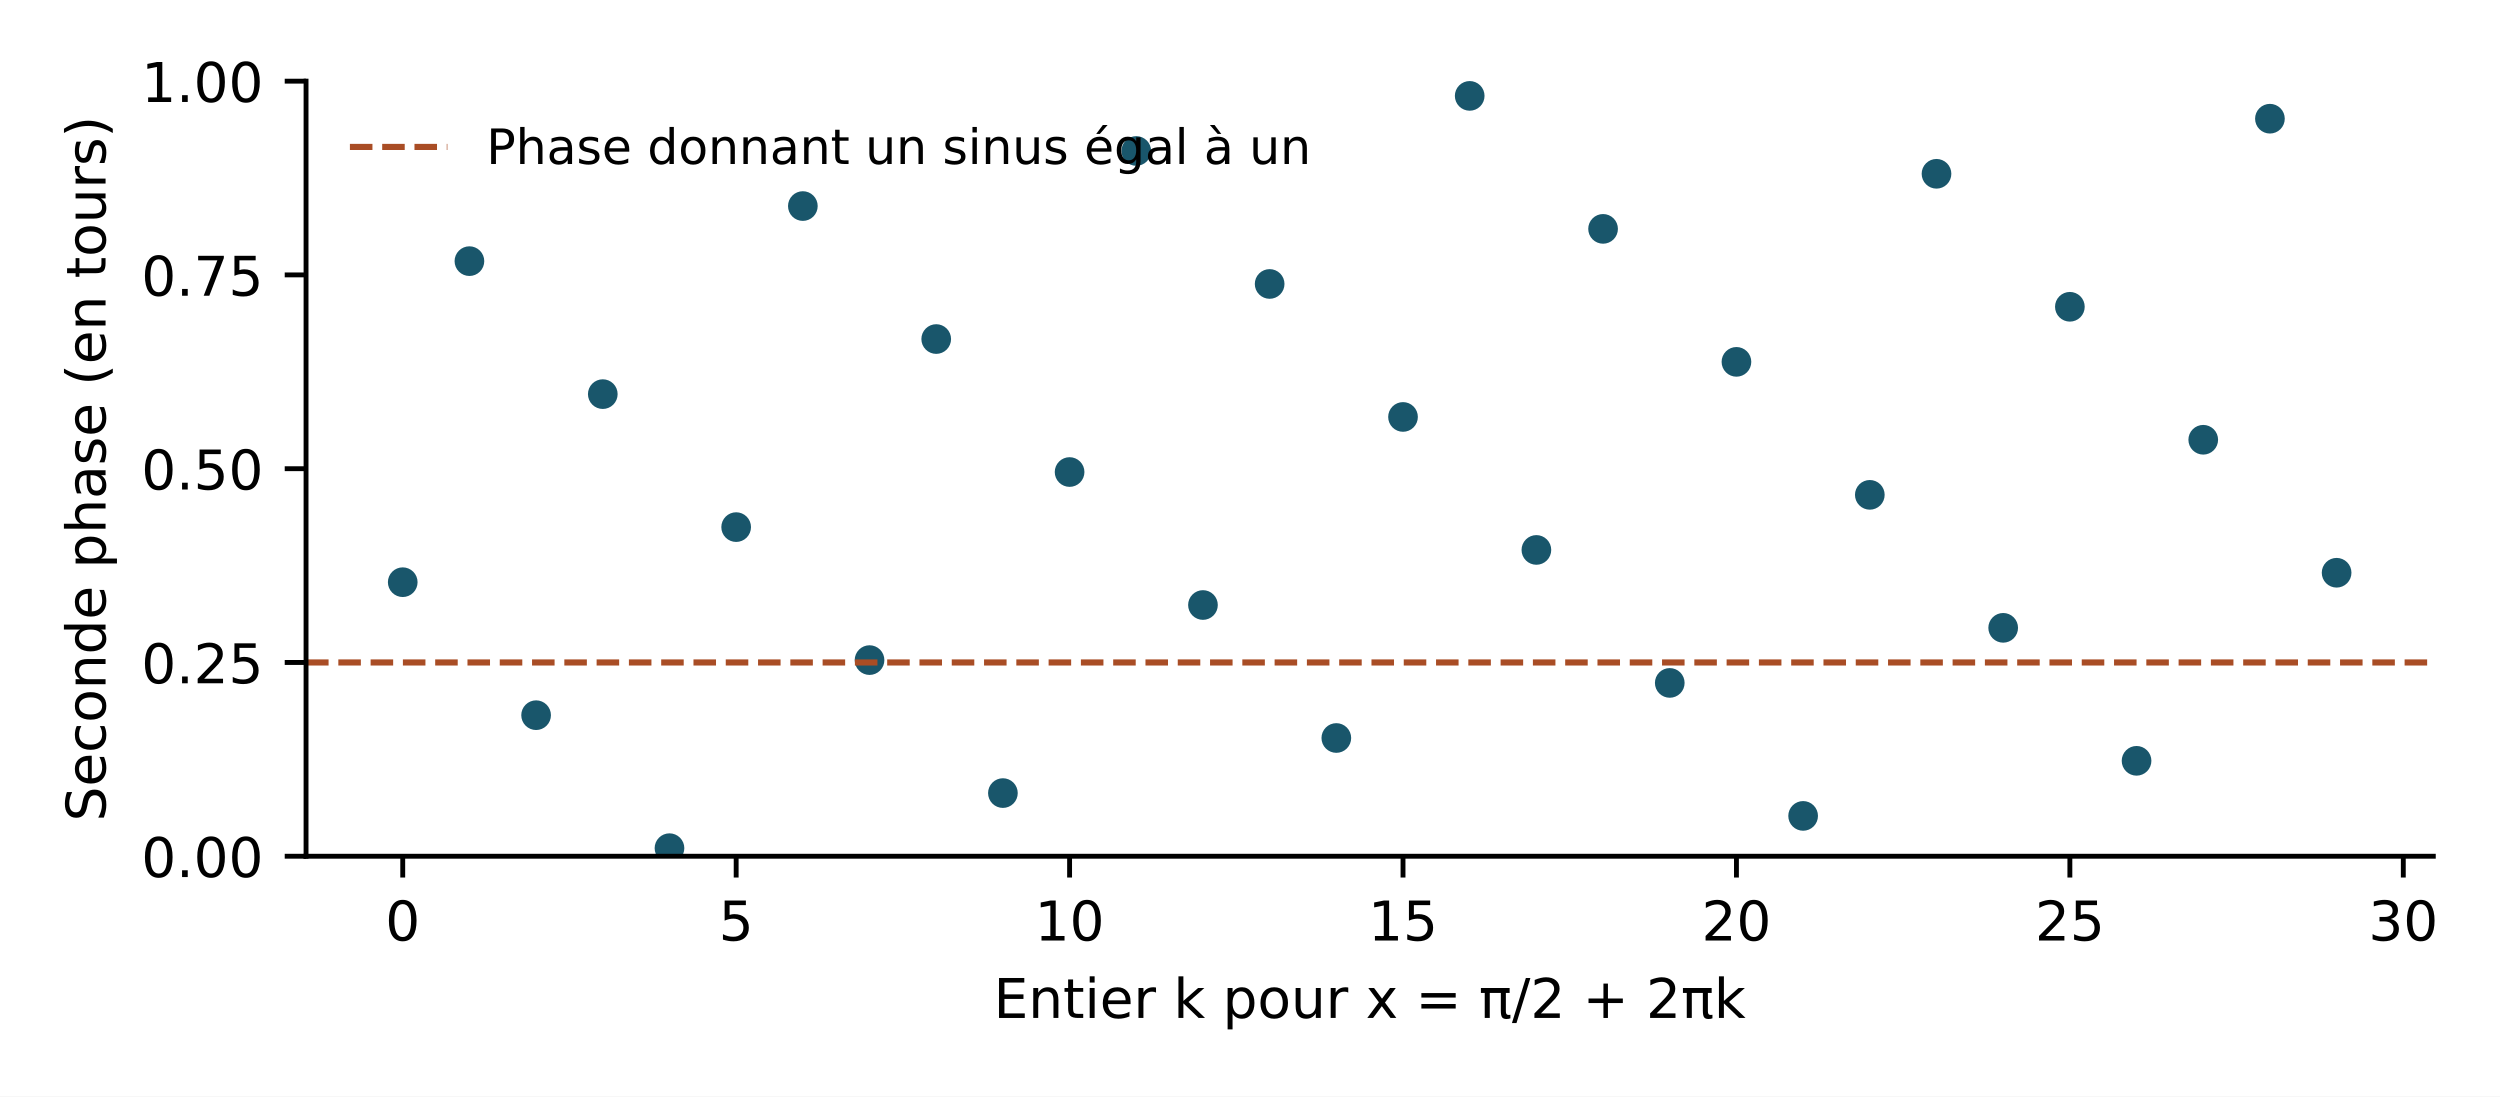
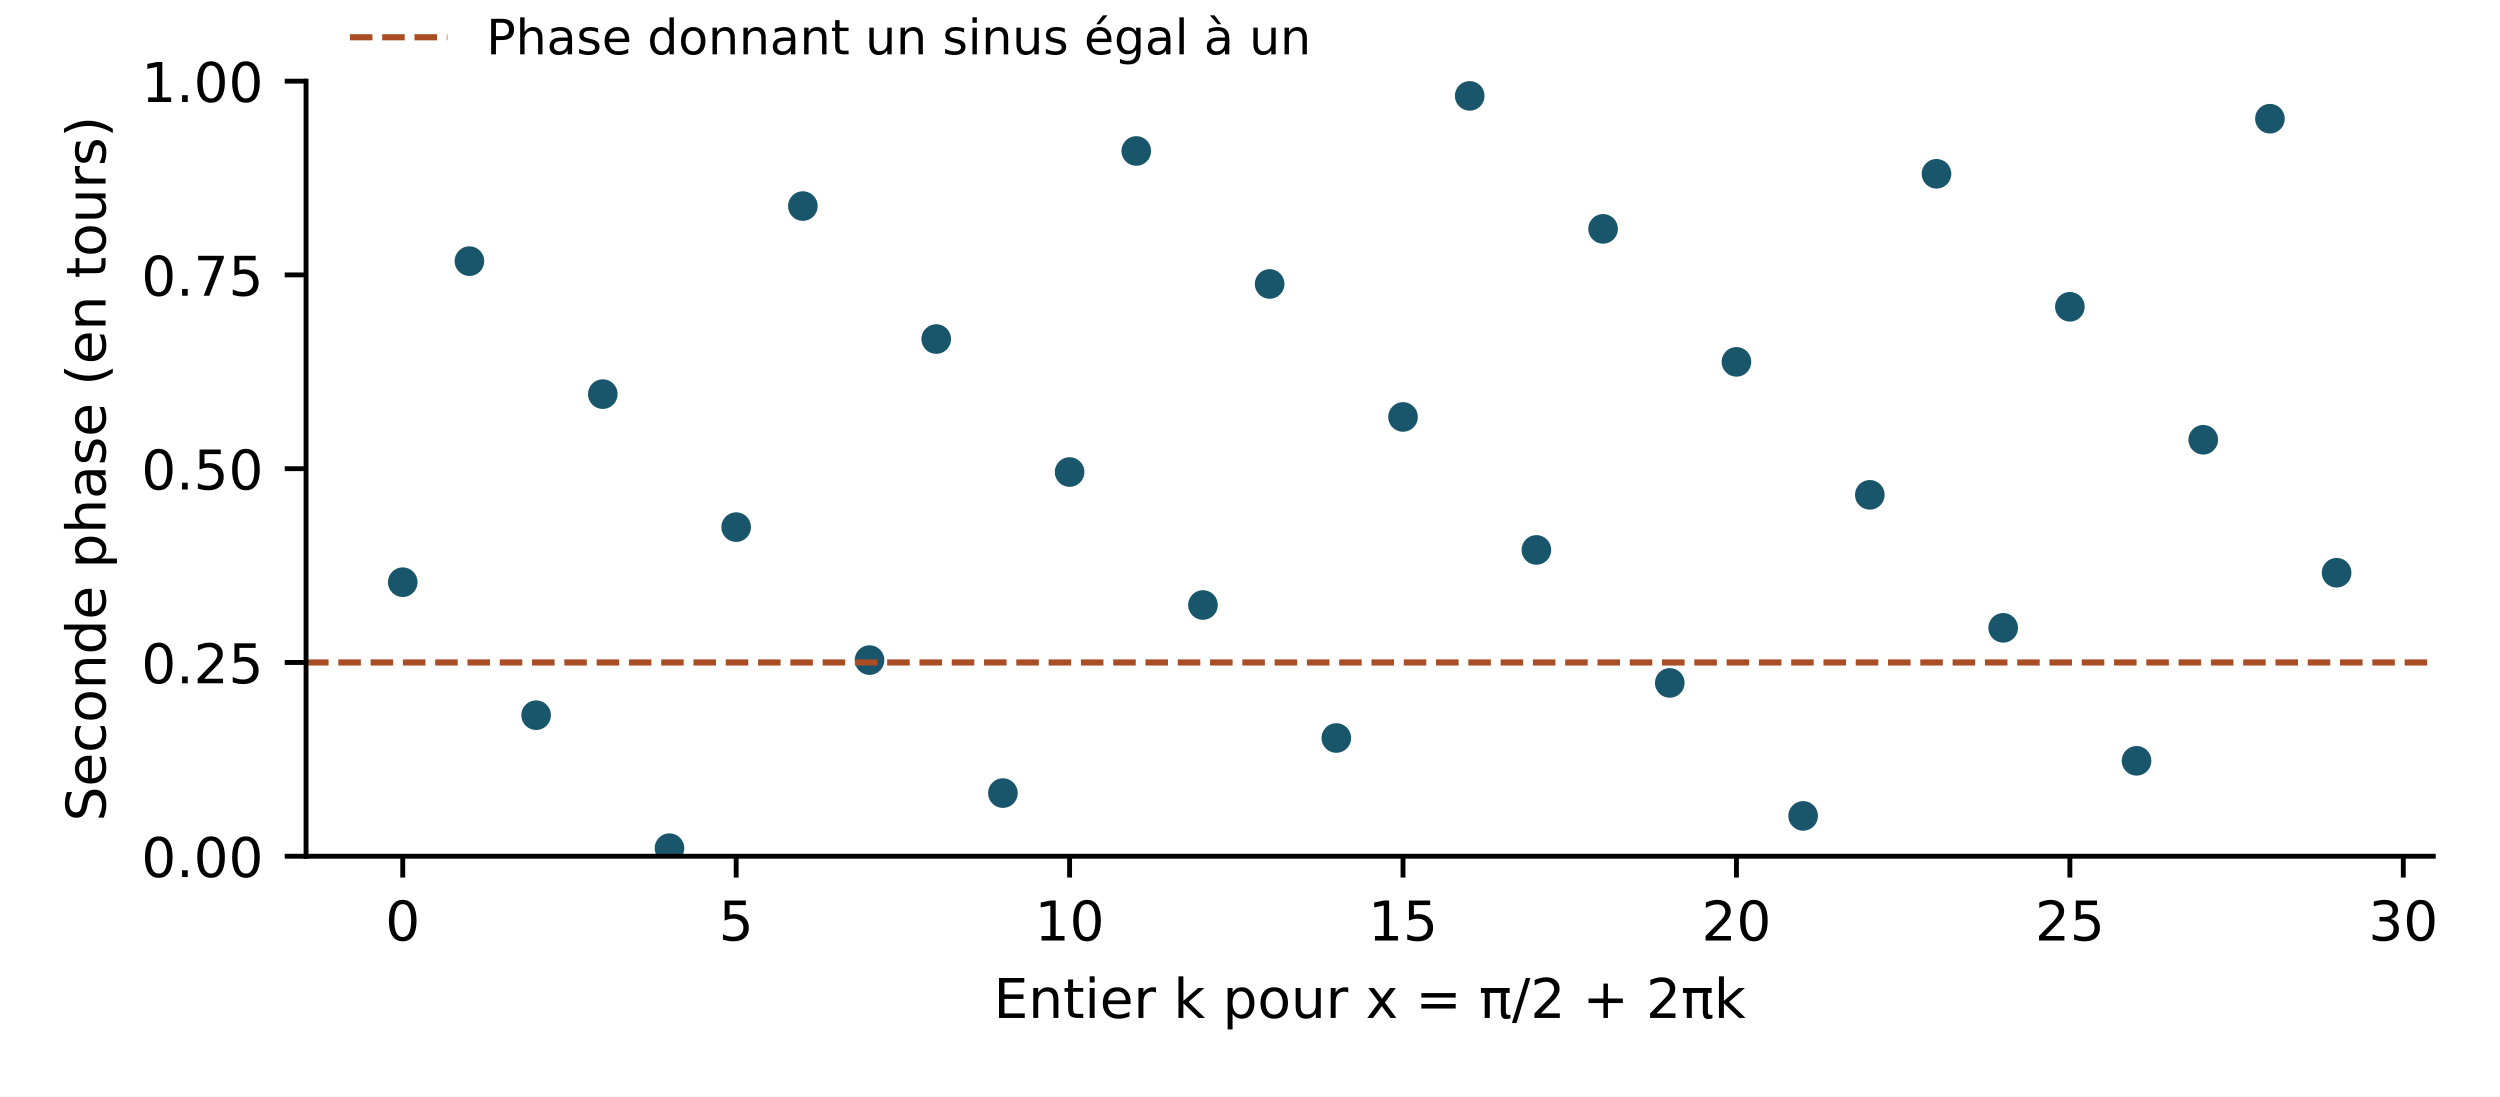
<svg xmlns="http://www.w3.org/2000/svg" xmlns:xlink="http://www.w3.org/1999/xlink" width="410.4pt" height="180pt" viewBox="0 0 410.4 180" version="1.1">
  <defs>
    <style type="text/css">*{stroke-linejoin: round; stroke-linecap: butt}</style>
  </defs>
  <g id="figure_1">
    <g id="patch_1">
      <path d="M 0 180 L 410.4 180 L 410.4 0 L 0 0 z " style="fill: #ffffff" />
    </g>
    <g id="axes_1">
      <g id="patch_2">
        <path d="M 50.24 140.56 L 399.452 140.56 L 399.452 13.32 L 50.24 13.32 z " style="fill: #ffffff" />
      </g>
      <g id="PathCollection_1">
        <defs>
          <path id="mc6a304bfd1" d="M 0 1.936 C 0.514 1.936 1.006 1.732 1.369 1.369 C 1.732 1.006 1.936 0.514 1.936 0 C 1.936 -0.514 1.732 -1.006 1.369 -1.369 C 1.006 -1.732 0.514 -1.936 0 -1.936 C -0.514 -1.936 -1.006 -1.732 -1.369 -1.369 C -1.732 -1.006 -1.936 -0.514 -1.936 0 C -1.936 0.514 -1.732 1.006 -1.369 1.369 C -1.006 1.732 -0.514 1.936 0 1.936 z " style="stroke: #19566b" />
        </defs>
        <g clip-path="url(#p086a55c558)">
          <use xlink:href="#mc6a304bfd1" x="66.113" y="95.574" style="fill: #19566b; stroke: #19566b" />
          <use xlink:href="#mc6a304bfd1" x="77.06" y="42.869" style="fill: #19566b; stroke: #19566b" />
          <use xlink:href="#mc6a304bfd1" x="88.007" y="117.405" style="fill: #19566b; stroke: #19566b" />
          <use xlink:href="#mc6a304bfd1" x="98.954" y="64.7" style="fill: #19566b; stroke: #19566b" />
          <use xlink:href="#mc6a304bfd1" x="109.902" y="139.236" style="fill: #19566b; stroke: #19566b" />
          <use xlink:href="#mc6a304bfd1" x="120.849" y="86.531" style="fill: #19566b; stroke: #19566b" />
          <use xlink:href="#mc6a304bfd1" x="131.796" y="33.827" style="fill: #19566b; stroke: #19566b" />
          <use xlink:href="#mc6a304bfd1" x="142.743" y="108.362" style="fill: #19566b; stroke: #19566b" />
          <use xlink:href="#mc6a304bfd1" x="153.69" y="55.658" style="fill: #19566b; stroke: #19566b" />
          <use xlink:href="#mc6a304bfd1" x="164.637" y="130.193" style="fill: #19566b; stroke: #19566b" />
          <use xlink:href="#mc6a304bfd1" x="175.584" y="77.489" style="fill: #19566b; stroke: #19566b" />
          <use xlink:href="#mc6a304bfd1" x="186.531" y="24.784" style="fill: #19566b; stroke: #19566b" />
          <use xlink:href="#mc6a304bfd1" x="197.478" y="99.319" style="fill: #19566b; stroke: #19566b" />
          <use xlink:href="#mc6a304bfd1" x="208.425" y="46.615" style="fill: #19566b; stroke: #19566b" />
          <use xlink:href="#mc6a304bfd1" x="219.372" y="121.15" style="fill: #19566b; stroke: #19566b" />
          <use xlink:href="#mc6a304bfd1" x="230.319" y="68.446" style="fill: #19566b; stroke: #19566b" />
          <use xlink:href="#mc6a304bfd1" x="241.266" y="15.741" style="fill: #19566b; stroke: #19566b" />
          <use xlink:href="#mc6a304bfd1" x="252.214" y="90.277" style="fill: #19566b; stroke: #19566b" />
          <use xlink:href="#mc6a304bfd1" x="263.161" y="37.572" style="fill: #19566b; stroke: #19566b" />
          <use xlink:href="#mc6a304bfd1" x="274.108" y="112.108" style="fill: #19566b; stroke: #19566b" />
          <use xlink:href="#mc6a304bfd1" x="285.055" y="59.403" style="fill: #19566b; stroke: #19566b" />
          <use xlink:href="#mc6a304bfd1" x="296.002" y="133.939" style="fill: #19566b; stroke: #19566b" />
          <use xlink:href="#mc6a304bfd1" x="306.949" y="81.234" style="fill: #19566b; stroke: #19566b" />
          <use xlink:href="#mc6a304bfd1" x="317.896" y="28.53" style="fill: #19566b; stroke: #19566b" />
          <use xlink:href="#mc6a304bfd1" x="328.843" y="103.065" style="fill: #19566b; stroke: #19566b" />
          <use xlink:href="#mc6a304bfd1" x="339.79" y="50.361" style="fill: #19566b; stroke: #19566b" />
          <use xlink:href="#mc6a304bfd1" x="350.737" y="124.896" style="fill: #19566b; stroke: #19566b" />
          <use xlink:href="#mc6a304bfd1" x="361.684" y="72.191" style="fill: #19566b; stroke: #19566b" />
          <use xlink:href="#mc6a304bfd1" x="372.631" y="19.487" style="fill: #19566b; stroke: #19566b" />
          <use xlink:href="#mc6a304bfd1" x="383.578" y="94.022" style="fill: #19566b; stroke: #19566b" />
        </g>
      </g>
      <g id="matplotlib.axis_1">
        <g id="xtick_1">
          <g id="line2d_1">
            <defs>
              <path id="me12eb115a5" d="M 0 0 L 0 3.5 " style="stroke: #000000; stroke-width: 0.8" />
            </defs>
            <g>
              <use xlink:href="#me12eb115a5" x="66.113" y="140.56" style="stroke: #000000; stroke-width: 0.8" />
            </g>
          </g>
          <g id="text_1">
            <g transform="translate(63.25014 154.3986) scale(0.09 -0.09)">
              <defs>
                <path id="DejaVuSans-30" d="M 2034 4250 Q 1547 4250 1301 3770 Q 1056 3291 1056 2328 Q 1056 1369 1301 889 Q 1547 409 2034 409 Q 2525 409 2770 889 Q 3016 1369 3016 2328 Q 3016 3291 2770 3770 Q 2525 4250 2034 4250 z M 2034 4750 Q 2819 4750 3233 4129 Q 3647 3509 3647 2328 Q 3647 1150 3233 529 Q 2819 -91 2034 -91 Q 1250 -91 836 529 Q 422 1150 422 2328 Q 422 3509 836 4129 Q 1250 4750 2034 4750 z " transform="scale(0.015625)" />
              </defs>
              <use xlink:href="#DejaVuSans-30" />
            </g>
          </g>
        </g>
        <g id="xtick_2">
          <g id="line2d_2">
            <g>
              <use xlink:href="#me12eb115a5" x="120.849" y="140.56" style="stroke: #000000; stroke-width: 0.8" />
            </g>
          </g>
          <g id="text_2">
            <g transform="translate(117.9855 154.3986) scale(0.09 -0.09)">
              <defs>
                <path id="DejaVuSans-35" d="M 691 4666 L 3169 4666 L 3169 4134 L 1269 4134 L 1269 2991 Q 1406 3038 1543 3061 Q 1681 3084 1819 3084 Q 2600 3084 3056 2656 Q 3513 2228 3513 1497 Q 3513 744 3044 326 Q 2575 -91 1722 -91 Q 1428 -91 1123 -41 Q 819 9 494 109 L 494 744 Q 775 591 1075 516 Q 1375 441 1709 441 Q 2250 441 2565 725 Q 2881 1009 2881 1497 Q 2881 1984 2565 2268 Q 2250 2553 1709 2553 Q 1456 2553 1204 2497 Q 953 2441 691 2322 L 691 4666 z " transform="scale(0.015625)" />
              </defs>
              <use xlink:href="#DejaVuSans-35" />
            </g>
          </g>
        </g>
        <g id="xtick_3">
          <g id="line2d_3">
            <g>
              <use xlink:href="#me12eb115a5" x="175.584" y="140.56" style="stroke: #000000; stroke-width: 0.8" />
            </g>
          </g>
          <g id="text_3">
            <g transform="translate(169.8578 154.3986) scale(0.09 -0.09)">
              <defs>
                <path id="DejaVuSans-31" d="M 794 531 L 1825 531 L 1825 4091 L 703 3866 L 703 4441 L 1819 4666 L 2450 4666 L 2450 531 L 3481 531 L 3481 0 L 794 0 L 794 531 z " transform="scale(0.015625)" />
              </defs>
              <use xlink:href="#DejaVuSans-31" />
              <use xlink:href="#DejaVuSans-30" transform="translate(63.62305 0)" />
            </g>
          </g>
        </g>
        <g id="xtick_4">
          <g id="line2d_4">
            <g>
              <use xlink:href="#me12eb115a5" x="230.319" y="140.56" style="stroke: #000000; stroke-width: 0.8" />
            </g>
          </g>
          <g id="text_4">
            <g transform="translate(224.5932 154.3986) scale(0.09 -0.09)">
              <use xlink:href="#DejaVuSans-31" />
              <use xlink:href="#DejaVuSans-35" transform="translate(63.62305 0)" />
            </g>
          </g>
        </g>
        <g id="xtick_5">
          <g id="line2d_5">
            <g>
              <use xlink:href="#me12eb115a5" x="285.055" y="140.56" style="stroke: #000000; stroke-width: 0.8" />
            </g>
          </g>
          <g id="text_5">
            <g transform="translate(279.3285 154.3986) scale(0.09 -0.09)">
              <defs>
                <path id="DejaVuSans-32" d="M 1228 531 L 3431 531 L 3431 0 L 469 0 L 469 531 Q 828 903 1448 1529 Q 2069 2156 2228 2338 Q 2531 2678 2651 2914 Q 2772 3150 2772 3378 Q 2772 3750 2511 3984 Q 2250 4219 1831 4219 Q 1534 4219 1204 4116 Q 875 4013 500 3803 L 500 4441 Q 881 4594 1212 4672 Q 1544 4750 1819 4750 Q 2544 4750 2975 4387 Q 3406 4025 3406 3419 Q 3406 3131 3298 2873 Q 3191 2616 2906 2266 Q 2828 2175 2409 1742 Q 1991 1309 1228 531 z " transform="scale(0.015625)" />
              </defs>
              <use xlink:href="#DejaVuSans-32" />
              <use xlink:href="#DejaVuSans-30" transform="translate(63.62305 0)" />
            </g>
          </g>
        </g>
        <g id="xtick_6">
          <g id="line2d_6">
            <g>
              <use xlink:href="#me12eb115a5" x="339.79" y="140.56" style="stroke: #000000; stroke-width: 0.8" />
            </g>
          </g>
          <g id="text_6">
            <g transform="translate(334.0639 154.3986) scale(0.09 -0.09)">
              <use xlink:href="#DejaVuSans-32" />
              <use xlink:href="#DejaVuSans-35" transform="translate(63.62305 0)" />
            </g>
          </g>
        </g>
        <g id="xtick_7">
          <g id="line2d_7">
            <g>
              <use xlink:href="#me12eb115a5" x="394.526" y="140.56" style="stroke: #000000; stroke-width: 0.8" />
            </g>
          </g>
          <g id="text_7">
            <g transform="translate(388.7993 154.3986) scale(0.09 -0.09)">
              <defs>
                <path id="DejaVuSans-33" d="M 2597 2516 Q 3050 2419 3304 2112 Q 3559 1806 3559 1356 Q 3559 666 3084 287 Q 2609 -91 1734 -91 Q 1441 -91 1130 -33 Q 819 25 488 141 L 488 750 Q 750 597 1062 519 Q 1375 441 1716 441 Q 2309 441 2620 675 Q 2931 909 2931 1356 Q 2931 1769 2642 2001 Q 2353 2234 1838 2234 L 1294 2234 L 1294 2753 L 1863 2753 Q 2328 2753 2575 2939 Q 2822 3125 2822 3475 Q 2822 3834 2567 4026 Q 2313 4219 1838 4219 Q 1578 4219 1281 4162 Q 984 4106 628 3988 L 628 4550 Q 988 4650 1302 4700 Q 1616 4750 1894 4750 Q 2613 4750 3031 4423 Q 3450 4097 3450 3541 Q 3450 3153 3228 2886 Q 3006 2619 2597 2516 z " transform="scale(0.015625)" />
              </defs>
              <use xlink:href="#DejaVuSans-33" />
              <use xlink:href="#DejaVuSans-30" transform="translate(63.62305 0)" />
            </g>
          </g>
        </g>
        <g id="text_8">
          <g transform="translate(163.1171 167.1089) scale(0.09 -0.09)">
            <defs>
              <path id="DejaVuSans-45" d="M 628 4666 L 3578 4666 L 3578 4134 L 1259 4134 L 1259 2753 L 3481 2753 L 3481 2222 L 1259 2222 L 1259 531 L 3634 531 L 3634 0 L 628 0 L 628 4666 z " transform="scale(0.015625)" />
              <path id="DejaVuSans-6e" d="M 3513 2113 L 3513 0 L 2938 0 L 2938 2094 Q 2938 2591 2744 2837 Q 2550 3084 2163 3084 Q 1697 3084 1428 2787 Q 1159 2491 1159 1978 L 1159 0 L 581 0 L 581 3500 L 1159 3500 L 1159 2956 Q 1366 3272 1645 3428 Q 1925 3584 2291 3584 Q 2894 3584 3203 3211 Q 3513 2838 3513 2113 z " transform="scale(0.015625)" />
              <path id="DejaVuSans-74" d="M 1172 4494 L 1172 3500 L 2356 3500 L 2356 3053 L 1172 3053 L 1172 1153 Q 1172 725 1289 603 Q 1406 481 1766 481 L 2356 481 L 2356 0 L 1766 0 Q 1100 0 847 248 Q 594 497 594 1153 L 594 3053 L 172 3053 L 172 3500 L 594 3500 L 594 4494 L 1172 4494 z " transform="scale(0.015625)" />
              <path id="DejaVuSans-69" d="M 603 3500 L 1178 3500 L 1178 0 L 603 0 L 603 3500 z M 603 4863 L 1178 4863 L 1178 4134 L 603 4134 L 603 4863 z " transform="scale(0.015625)" />
              <path id="DejaVuSans-65" d="M 3597 1894 L 3597 1613 L 953 1613 Q 991 1019 1311 708 Q 1631 397 2203 397 Q 2534 397 2845 478 Q 3156 559 3463 722 L 3463 178 Q 3153 47 2828 -22 Q 2503 -91 2169 -91 Q 1331 -91 842 396 Q 353 884 353 1716 Q 353 2575 817 3079 Q 1281 3584 2069 3584 Q 2775 3584 3186 3129 Q 3597 2675 3597 1894 z M 3022 2063 Q 3016 2534 2758 2815 Q 2500 3097 2075 3097 Q 1594 3097 1305 2825 Q 1016 2553 972 2059 L 3022 2063 z " transform="scale(0.015625)" />
              <path id="DejaVuSans-72" d="M 2631 2963 Q 2534 3019 2420 3045 Q 2306 3072 2169 3072 Q 1681 3072 1420 2755 Q 1159 2438 1159 1844 L 1159 0 L 581 0 L 581 3500 L 1159 3500 L 1159 2956 Q 1341 3275 1631 3429 Q 1922 3584 2338 3584 Q 2397 3584 2469 3576 Q 2541 3569 2628 3553 L 2631 2963 z " transform="scale(0.015625)" />
              <path id="DejaVuSans-20" transform="scale(0.015625)" />
              <path id="DejaVuSans-6b" d="M 581 4863 L 1159 4863 L 1159 1991 L 2875 3500 L 3609 3500 L 1753 1863 L 3688 0 L 2938 0 L 1159 1709 L 1159 0 L 581 0 L 581 4863 z " transform="scale(0.015625)" />
              <path id="DejaVuSans-70" d="M 1159 525 L 1159 -1331 L 581 -1331 L 581 3500 L 1159 3500 L 1159 2969 Q 1341 3281 1617 3432 Q 1894 3584 2278 3584 Q 2916 3584 3314 3078 Q 3713 2572 3713 1747 Q 3713 922 3314 415 Q 2916 -91 2278 -91 Q 1894 -91 1617 61 Q 1341 213 1159 525 z M 3116 1747 Q 3116 2381 2855 2742 Q 2594 3103 2138 3103 Q 1681 3103 1420 2742 Q 1159 2381 1159 1747 Q 1159 1113 1420 752 Q 1681 391 2138 391 Q 2594 391 2855 752 Q 3116 1113 3116 1747 z " transform="scale(0.015625)" />
              <path id="DejaVuSans-6f" d="M 1959 3097 Q 1497 3097 1228 2736 Q 959 2375 959 1747 Q 959 1119 1226 758 Q 1494 397 1959 397 Q 2419 397 2687 759 Q 2956 1122 2956 1747 Q 2956 2369 2687 2733 Q 2419 3097 1959 3097 z M 1959 3584 Q 2709 3584 3137 3096 Q 3566 2609 3566 1747 Q 3566 888 3137 398 Q 2709 -91 1959 -91 Q 1206 -91 779 398 Q 353 888 353 1747 Q 353 2609 779 3096 Q 1206 3584 1959 3584 z " transform="scale(0.015625)" />
              <path id="DejaVuSans-75" d="M 544 1381 L 544 3500 L 1119 3500 L 1119 1403 Q 1119 906 1312 657 Q 1506 409 1894 409 Q 2359 409 2629 706 Q 2900 1003 2900 1516 L 2900 3500 L 3475 3500 L 3475 0 L 2900 0 L 2900 538 Q 2691 219 2414 64 Q 2138 -91 1772 -91 Q 1169 -91 856 284 Q 544 659 544 1381 z M 1991 3584 L 1991 3584 z " transform="scale(0.015625)" />
              <path id="DejaVuSans-78" d="M 3513 3500 L 2247 1797 L 3578 0 L 2900 0 L 1881 1375 L 863 0 L 184 0 L 1544 1831 L 300 3500 L 978 3500 L 1906 2253 L 2834 3500 L 3513 3500 z " transform="scale(0.015625)" />
              <path id="DejaVuSans-3d" d="M 678 2906 L 4684 2906 L 4684 2381 L 678 2381 L 678 2906 z M 678 1631 L 4684 1631 L 4684 1100 L 678 1100 L 678 1631 z " transform="scale(0.015625)" />
              <path id="DejaVuSans-3c0" d="M 231 3500 L 3584 3500 L 3584 2925 L 3144 2925 L 3144 775 Q 3144 550 3220 451 Q 3297 353 3469 353 Q 3516 353 3584 361 Q 3653 369 3675 372 L 3675 -44 Q 3566 -84 3450 -103 Q 3334 -122 3219 -122 Q 2844 -122 2700 83 Q 2556 288 2556 838 L 2556 2925 L 1266 2925 L 1266 0 L 678 0 L 678 2925 L 231 2925 L 231 3500 z " transform="scale(0.015625)" />
              <path id="DejaVuSans-2f" d="M 1625 4666 L 2156 4666 L 531 -594 L 0 -594 L 1625 4666 z " transform="scale(0.015625)" />
              <path id="DejaVuSans-2b" d="M 2944 4013 L 2944 2272 L 4684 2272 L 4684 1741 L 2944 1741 L 2944 0 L 2419 0 L 2419 1741 L 678 1741 L 678 2272 L 2419 2272 L 2419 4013 L 2944 4013 z " transform="scale(0.015625)" />
            </defs>
            <use xlink:href="#DejaVuSans-45" />
            <use xlink:href="#DejaVuSans-6e" transform="translate(63.18359 0)" />
            <use xlink:href="#DejaVuSans-74" transform="translate(126.5625 0)" />
            <use xlink:href="#DejaVuSans-69" transform="translate(165.7715 0)" />
            <use xlink:href="#DejaVuSans-65" transform="translate(193.5547 0)" />
            <use xlink:href="#DejaVuSans-72" transform="translate(255.0781 0)" />
            <use xlink:href="#DejaVuSans-20" transform="translate(296.1914 0)" />
            <use xlink:href="#DejaVuSans-6b" transform="translate(327.9785 0)" />
            <use xlink:href="#DejaVuSans-20" transform="translate(385.8887 0)" />
            <use xlink:href="#DejaVuSans-70" transform="translate(417.6758 0)" />
            <use xlink:href="#DejaVuSans-6f" transform="translate(481.1523 0)" />
            <use xlink:href="#DejaVuSans-75" transform="translate(542.334 0)" />
            <use xlink:href="#DejaVuSans-72" transform="translate(605.7129 0)" />
            <use xlink:href="#DejaVuSans-20" transform="translate(646.8262 0)" />
            <use xlink:href="#DejaVuSans-78" transform="translate(678.6133 0)" />
            <use xlink:href="#DejaVuSans-20" transform="translate(737.793 0)" />
            <use xlink:href="#DejaVuSans-3d" transform="translate(769.5801 0)" />
            <use xlink:href="#DejaVuSans-20" transform="translate(853.3691 0)" />
            <use xlink:href="#DejaVuSans-3c0" transform="translate(885.1562 0)" />
            <use xlink:href="#DejaVuSans-2f" transform="translate(945.3613 0)" />
            <use xlink:href="#DejaVuSans-32" transform="translate(979.0527 0)" />
            <use xlink:href="#DejaVuSans-20" transform="translate(1042.676 0)" />
            <use xlink:href="#DejaVuSans-2b" transform="translate(1074.463 0)" />
            <use xlink:href="#DejaVuSans-20" transform="translate(1158.252 0)" />
            <use xlink:href="#DejaVuSans-32" transform="translate(1190.039 0)" />
            <use xlink:href="#DejaVuSans-3c0" transform="translate(1253.662 0)" />
            <use xlink:href="#DejaVuSans-6b" transform="translate(1313.867 0)" />
          </g>
        </g>
      </g>
      <g id="matplotlib.axis_2">
        <g id="ytick_1">
          <g id="line2d_8">
            <defs>
              <path id="mdb52553818" d="M 0 0 L -3.5 0 " style="stroke: #000000; stroke-width: 0.8" />
            </defs>
            <g>
              <use xlink:href="#mdb52553818" x="50.24" y="140.56" style="stroke: #000000; stroke-width: 0.8" />
            </g>
          </g>
          <g id="text_9">
            <g transform="translate(23.20094 143.9793) scale(0.09 -0.09)">
              <defs>
                <path id="DejaVuSans-2e" d="M 684 794 L 1344 794 L 1344 0 L 684 0 L 684 794 z " transform="scale(0.015625)" />
              </defs>
              <use xlink:href="#DejaVuSans-30" />
              <use xlink:href="#DejaVuSans-2e" transform="translate(63.62305 0)" />
              <use xlink:href="#DejaVuSans-30" transform="translate(95.41016 0)" />
              <use xlink:href="#DejaVuSans-30" transform="translate(159.0332 0)" />
            </g>
          </g>
        </g>
        <g id="ytick_2">
          <g id="line2d_9">
            <g>
              <use xlink:href="#mdb52553818" x="50.24" y="108.75" style="stroke: #000000; stroke-width: 0.8" />
            </g>
          </g>
          <g id="text_10">
            <g transform="translate(23.20094 112.1693) scale(0.09 -0.09)">
              <use xlink:href="#DejaVuSans-30" />
              <use xlink:href="#DejaVuSans-2e" transform="translate(63.62305 0)" />
              <use xlink:href="#DejaVuSans-32" transform="translate(95.41016 0)" />
              <use xlink:href="#DejaVuSans-35" transform="translate(159.0332 0)" />
            </g>
          </g>
        </g>
        <g id="ytick_3">
          <g id="line2d_10">
            <g>
              <use xlink:href="#mdb52553818" x="50.24" y="76.94" style="stroke: #000000; stroke-width: 0.8" />
            </g>
          </g>
          <g id="text_11">
            <g transform="translate(23.20094 80.3593) scale(0.09 -0.09)">
              <use xlink:href="#DejaVuSans-30" />
              <use xlink:href="#DejaVuSans-2e" transform="translate(63.62305 0)" />
              <use xlink:href="#DejaVuSans-35" transform="translate(95.41016 0)" />
              <use xlink:href="#DejaVuSans-30" transform="translate(159.0332 0)" />
            </g>
          </g>
        </g>
        <g id="ytick_4">
          <g id="line2d_11">
            <g>
              <use xlink:href="#mdb52553818" x="50.24" y="45.13" style="stroke: #000000; stroke-width: 0.8" />
            </g>
          </g>
          <g id="text_12">
            <g transform="translate(23.20094 48.5493) scale(0.09 -0.09)">
              <defs>
                <path id="DejaVuSans-37" d="M 525 4666 L 3525 4666 L 3525 4397 L 1831 0 L 1172 0 L 2766 4134 L 525 4134 L 525 4666 z " transform="scale(0.015625)" />
              </defs>
              <use xlink:href="#DejaVuSans-30" />
              <use xlink:href="#DejaVuSans-2e" transform="translate(63.62305 0)" />
              <use xlink:href="#DejaVuSans-37" transform="translate(95.41016 0)" />
              <use xlink:href="#DejaVuSans-35" transform="translate(159.0332 0)" />
            </g>
          </g>
        </g>
        <g id="ytick_5">
          <g id="line2d_12">
            <g>
              <use xlink:href="#mdb52553818" x="50.24" y="13.32" style="stroke: #000000; stroke-width: 0.8" />
            </g>
          </g>
          <g id="text_13">
            <g transform="translate(23.20094 16.7393) scale(0.09 -0.09)">
              <use xlink:href="#DejaVuSans-31" />
              <use xlink:href="#DejaVuSans-2e" transform="translate(63.62305 0)" />
              <use xlink:href="#DejaVuSans-30" transform="translate(95.41016 0)" />
              <use xlink:href="#DejaVuSans-30" transform="translate(159.0332 0)" />
            </g>
          </g>
        </g>
        <g id="text_14">
          <g transform="translate(17.32922 134.8367) rotate(-90) scale(0.09 -0.09)">
            <defs>
              <path id="DejaVuSans-53" d="M 3425 4513 L 3425 3897 Q 3066 4069 2747 4153 Q 2428 4238 2131 4238 Q 1616 4238 1336 4038 Q 1056 3838 1056 3469 Q 1056 3159 1242 3001 Q 1428 2844 1947 2747 L 2328 2669 Q 3034 2534 3370 2195 Q 3706 1856 3706 1288 Q 3706 609 3251 259 Q 2797 -91 1919 -91 Q 1588 -91 1214 -16 Q 841 59 441 206 L 441 856 Q 825 641 1194 531 Q 1563 422 1919 422 Q 2459 422 2753 634 Q 3047 847 3047 1241 Q 3047 1584 2836 1778 Q 2625 1972 2144 2069 L 1759 2144 Q 1053 2284 737 2584 Q 422 2884 422 3419 Q 422 4038 858 4394 Q 1294 4750 2059 4750 Q 2388 4750 2728 4690 Q 3069 4631 3425 4513 z " transform="scale(0.015625)" />
              <path id="DejaVuSans-63" d="M 3122 3366 L 3122 2828 Q 2878 2963 2633 3030 Q 2388 3097 2138 3097 Q 1578 3097 1268 2742 Q 959 2388 959 1747 Q 959 1106 1268 751 Q 1578 397 2138 397 Q 2388 397 2633 464 Q 2878 531 3122 666 L 3122 134 Q 2881 22 2623 -34 Q 2366 -91 2075 -91 Q 1284 -91 818 406 Q 353 903 353 1747 Q 353 2603 823 3093 Q 1294 3584 2113 3584 Q 2378 3584 2631 3529 Q 2884 3475 3122 3366 z " transform="scale(0.015625)" />
              <path id="DejaVuSans-64" d="M 2906 2969 L 2906 4863 L 3481 4863 L 3481 0 L 2906 0 L 2906 525 Q 2725 213 2448 61 Q 2172 -91 1784 -91 Q 1150 -91 751 415 Q 353 922 353 1747 Q 353 2572 751 3078 Q 1150 3584 1784 3584 Q 2172 3584 2448 3432 Q 2725 3281 2906 2969 z M 947 1747 Q 947 1113 1208 752 Q 1469 391 1925 391 Q 2381 391 2643 752 Q 2906 1113 2906 1747 Q 2906 2381 2643 2742 Q 2381 3103 1925 3103 Q 1469 3103 1208 2742 Q 947 2381 947 1747 z " transform="scale(0.015625)" />
              <path id="DejaVuSans-68" d="M 3513 2113 L 3513 0 L 2938 0 L 2938 2094 Q 2938 2591 2744 2837 Q 2550 3084 2163 3084 Q 1697 3084 1428 2787 Q 1159 2491 1159 1978 L 1159 0 L 581 0 L 581 4863 L 1159 4863 L 1159 2956 Q 1366 3272 1645 3428 Q 1925 3584 2291 3584 Q 2894 3584 3203 3211 Q 3513 2838 3513 2113 z " transform="scale(0.015625)" />
              <path id="DejaVuSans-61" d="M 2194 1759 Q 1497 1759 1228 1600 Q 959 1441 959 1056 Q 959 750 1161 570 Q 1363 391 1709 391 Q 2188 391 2477 730 Q 2766 1069 2766 1631 L 2766 1759 L 2194 1759 z M 3341 1997 L 3341 0 L 2766 0 L 2766 531 Q 2569 213 2275 61 Q 1981 -91 1556 -91 Q 1019 -91 701 211 Q 384 513 384 1019 Q 384 1609 779 1909 Q 1175 2209 1959 2209 L 2766 2209 L 2766 2266 Q 2766 2663 2505 2880 Q 2244 3097 1772 3097 Q 1472 3097 1187 3025 Q 903 2953 641 2809 L 641 3341 Q 956 3463 1253 3523 Q 1550 3584 1831 3584 Q 2591 3584 2966 3190 Q 3341 2797 3341 1997 z " transform="scale(0.015625)" />
              <path id="DejaVuSans-73" d="M 2834 3397 L 2834 2853 Q 2591 2978 2328 3040 Q 2066 3103 1784 3103 Q 1356 3103 1142 2972 Q 928 2841 928 2578 Q 928 2378 1081 2264 Q 1234 2150 1697 2047 L 1894 2003 Q 2506 1872 2764 1633 Q 3022 1394 3022 966 Q 3022 478 2636 193 Q 2250 -91 1575 -91 Q 1294 -91 989 -36 Q 684 19 347 128 L 347 722 Q 666 556 975 473 Q 1284 391 1588 391 Q 1994 391 2212 530 Q 2431 669 2431 922 Q 2431 1156 2273 1281 Q 2116 1406 1581 1522 L 1381 1569 Q 847 1681 609 1914 Q 372 2147 372 2553 Q 372 3047 722 3315 Q 1072 3584 1716 3584 Q 2034 3584 2315 3537 Q 2597 3491 2834 3397 z " transform="scale(0.015625)" />
              <path id="DejaVuSans-28" d="M 1984 4856 Q 1566 4138 1362 3434 Q 1159 2731 1159 2009 Q 1159 1288 1364 580 Q 1569 -128 1984 -844 L 1484 -844 Q 1016 -109 783 600 Q 550 1309 550 2009 Q 550 2706 781 3412 Q 1013 4119 1484 4856 L 1984 4856 z " transform="scale(0.015625)" />
              <path id="DejaVuSans-29" d="M 513 4856 L 1013 4856 Q 1481 4119 1714 3412 Q 1947 2706 1947 2009 Q 1947 1309 1714 600 Q 1481 -109 1013 -844 L 513 -844 Q 928 -128 1133 580 Q 1338 1288 1338 2009 Q 1338 2731 1133 3434 Q 928 4138 513 4856 z " transform="scale(0.015625)" />
            </defs>
            <use xlink:href="#DejaVuSans-53" />
            <use xlink:href="#DejaVuSans-65" transform="translate(63.47656 0)" />
            <use xlink:href="#DejaVuSans-63" transform="translate(125 0)" />
            <use xlink:href="#DejaVuSans-6f" transform="translate(179.9805 0)" />
            <use xlink:href="#DejaVuSans-6e" transform="translate(241.1621 0)" />
            <use xlink:href="#DejaVuSans-64" transform="translate(304.541 0)" />
            <use xlink:href="#DejaVuSans-65" transform="translate(368.0176 0)" />
            <use xlink:href="#DejaVuSans-20" transform="translate(429.541 0)" />
            <use xlink:href="#DejaVuSans-70" transform="translate(461.3281 0)" />
            <use xlink:href="#DejaVuSans-68" transform="translate(524.8047 0)" />
            <use xlink:href="#DejaVuSans-61" transform="translate(588.1836 0)" />
            <use xlink:href="#DejaVuSans-73" transform="translate(649.4629 0)" />
            <use xlink:href="#DejaVuSans-65" transform="translate(701.5625 0)" />
            <use xlink:href="#DejaVuSans-20" transform="translate(763.0859 0)" />
            <use xlink:href="#DejaVuSans-28" transform="translate(794.873 0)" />
            <use xlink:href="#DejaVuSans-65" transform="translate(833.8867 0)" />
            <use xlink:href="#DejaVuSans-6e" transform="translate(895.4102 0)" />
            <use xlink:href="#DejaVuSans-20" transform="translate(958.7891 0)" />
            <use xlink:href="#DejaVuSans-74" transform="translate(990.5762 0)" />
            <use xlink:href="#DejaVuSans-6f" transform="translate(1029.785 0)" />
            <use xlink:href="#DejaVuSans-75" transform="translate(1090.967 0)" />
            <use xlink:href="#DejaVuSans-72" transform="translate(1154.346 0)" />
            <use xlink:href="#DejaVuSans-73" transform="translate(1195.459 0)" />
            <use xlink:href="#DejaVuSans-29" transform="translate(1247.559 0)" />
          </g>
        </g>
      </g>
      <g id="line2d_13">
        <path d="M 50.24 108.75 L 399.452 108.75 " clip-path="url(#p086a55c558)" style="fill: none; stroke-dasharray: 3.7,1.6; stroke-dashoffset: 0; stroke: #a94d25" />
      </g>
      <g id="patch_3">
        <path d="M 50.24 140.56 L 50.24 13.32 " style="fill: none; stroke: #000000; stroke-width: 0.8; stroke-linejoin: miter; stroke-linecap: square" />
      </g>
      <g id="patch_4">
        <path d="M 50.24 140.56 L 399.452 140.56 " style="fill: none; stroke: #000000; stroke-width: 0.8; stroke-linejoin: miter; stroke-linecap: square" />
      </g>
-       <g id="legend_1">
+       <g id="legend_1" transform="translate(0 -18)">
        <g id="line2d_14">
          <path d="M 57.44 24.119 L 65.44 24.119 L 73.44 24.119 " style="fill: none; stroke-dasharray: 3.7,1.6; stroke-dashoffset: 0; stroke: #a94d25" />
        </g>
        <g id="text_15">
          <g transform="translate(79.84 26.91875) scale(0.08 -0.08)">
            <defs>
              <path id="DejaVuSans-50" d="M 1259 4147 L 1259 2394 L 2053 2394 Q 2494 2394 2734 2622 Q 2975 2850 2975 3272 Q 2975 3691 2734 3919 Q 2494 4147 2053 4147 L 1259 4147 z M 628 4666 L 2053 4666 Q 2838 4666 3239 4311 Q 3641 3956 3641 3272 Q 3641 2581 3239 2228 Q 2838 1875 2053 1875 L 1259 1875 L 1259 0 L 628 0 L 628 4666 z " transform="scale(0.015625)" />
              <path id="DejaVuSans-e9" d="M 3597 1894 L 3597 1613 L 953 1613 Q 991 1019 1311 708 Q 1631 397 2203 397 Q 2534 397 2845 478 Q 3156 559 3463 722 L 3463 178 Q 3153 47 2828 -22 Q 2503 -91 2169 -91 Q 1331 -91 842 396 Q 353 884 353 1716 Q 353 2575 817 3079 Q 1281 3584 2069 3584 Q 2775 3584 3186 3129 Q 3597 2675 3597 1894 z M 3022 2063 Q 3016 2534 2758 2815 Q 2500 3097 2075 3097 Q 1594 3097 1305 2825 Q 1016 2553 972 2059 L 3022 2063 z M 2466 5119 L 3088 5119 L 2070 3944 L 1591 3944 L 2466 5119 z " transform="scale(0.015625)" />
              <path id="DejaVuSans-67" d="M 2906 1791 Q 2906 2416 2648 2759 Q 2391 3103 1925 3103 Q 1463 3103 1205 2759 Q 947 2416 947 1791 Q 947 1169 1205 825 Q 1463 481 1925 481 Q 2391 481 2648 825 Q 2906 1169 2906 1791 z M 3481 434 Q 3481 -459 3084 -895 Q 2688 -1331 1869 -1331 Q 1566 -1331 1297 -1286 Q 1028 -1241 775 -1147 L 775 -588 Q 1028 -725 1275 -790 Q 1522 -856 1778 -856 Q 2344 -856 2625 -561 Q 2906 -266 2906 331 L 2906 616 Q 2728 306 2450 153 Q 2172 0 1784 0 Q 1141 0 747 490 Q 353 981 353 1791 Q 353 2603 747 3093 Q 1141 3584 1784 3584 Q 2172 3584 2450 3431 Q 2728 3278 2906 2969 L 2906 3500 L 3481 3500 L 3481 434 z " transform="scale(0.015625)" />
              <path id="DejaVuSans-6c" d="M 603 4863 L 1178 4863 L 1178 0 L 603 0 L 603 4863 z " transform="scale(0.015625)" />
              <path id="DejaVuSans-e0" d="M 2194 1759 Q 1497 1759 1228 1600 Q 959 1441 959 1056 Q 959 750 1161 570 Q 1363 391 1709 391 Q 2188 391 2477 730 Q 2766 1069 2766 1631 L 2766 1759 L 2194 1759 z M 3341 1997 L 3341 0 L 2766 0 L 2766 531 Q 2569 213 2275 61 Q 1981 -91 1556 -91 Q 1019 -91 701 211 Q 384 513 384 1019 Q 384 1609 779 1909 Q 1175 2209 1959 2209 L 2766 2209 L 2766 2266 Q 2766 2663 2505 2880 Q 2244 3097 1772 3097 Q 1472 3097 1187 3025 Q 903 2953 641 2809 L 641 3341 Q 956 3463 1253 3523 Q 1550 3584 1831 3584 Q 2591 3584 2966 3190 Q 3341 2797 3341 1997 z M 1403 5119 L 2284 3950 L 1806 3950 L 787 5119 L 1403 5119 z " transform="scale(0.015625)" />
            </defs>
            <use xlink:href="#DejaVuSans-50" />
            <use xlink:href="#DejaVuSans-68" transform="translate(60.30273 0)" />
            <use xlink:href="#DejaVuSans-61" transform="translate(123.6816 0)" />
            <use xlink:href="#DejaVuSans-73" transform="translate(184.9609 0)" />
            <use xlink:href="#DejaVuSans-65" transform="translate(237.0605 0)" />
            <use xlink:href="#DejaVuSans-20" transform="translate(298.584 0)" />
            <use xlink:href="#DejaVuSans-64" transform="translate(330.3711 0)" />
            <use xlink:href="#DejaVuSans-6f" transform="translate(393.8477 0)" />
            <use xlink:href="#DejaVuSans-6e" transform="translate(455.0293 0)" />
            <use xlink:href="#DejaVuSans-6e" transform="translate(518.4082 0)" />
            <use xlink:href="#DejaVuSans-61" transform="translate(581.7871 0)" />
            <use xlink:href="#DejaVuSans-6e" transform="translate(643.0664 0)" />
            <use xlink:href="#DejaVuSans-74" transform="translate(706.4453 0)" />
            <use xlink:href="#DejaVuSans-20" transform="translate(745.6543 0)" />
            <use xlink:href="#DejaVuSans-75" transform="translate(777.4414 0)" />
            <use xlink:href="#DejaVuSans-6e" transform="translate(840.8203 0)" />
            <use xlink:href="#DejaVuSans-20" transform="translate(904.1992 0)" />
            <use xlink:href="#DejaVuSans-73" transform="translate(935.9863 0)" />
            <use xlink:href="#DejaVuSans-69" transform="translate(988.0859 0)" />
            <use xlink:href="#DejaVuSans-6e" transform="translate(1015.869 0)" />
            <use xlink:href="#DejaVuSans-75" transform="translate(1079.248 0)" />
            <use xlink:href="#DejaVuSans-73" transform="translate(1142.627 0)" />
            <use xlink:href="#DejaVuSans-20" transform="translate(1194.727 0)" />
            <use xlink:href="#DejaVuSans-e9" transform="translate(1226.514 0)" />
            <use xlink:href="#DejaVuSans-67" transform="translate(1288.037 0)" />
            <use xlink:href="#DejaVuSans-61" transform="translate(1351.514 0)" />
            <use xlink:href="#DejaVuSans-6c" transform="translate(1412.793 0)" />
            <use xlink:href="#DejaVuSans-20" transform="translate(1440.576 0)" />
            <use xlink:href="#DejaVuSans-e0" transform="translate(1472.363 0)" />
            <use xlink:href="#DejaVuSans-20" transform="translate(1533.643 0)" />
            <use xlink:href="#DejaVuSans-75" transform="translate(1565.43 0)" />
            <use xlink:href="#DejaVuSans-6e" transform="translate(1628.809 0)" />
          </g>
        </g>
      </g>
    </g>
  </g>
  <defs>
    <clipPath id="p086a55c558">
      <rect x="50.24" y="13.32" width="349.212" height="127.24" />
    </clipPath>
  </defs>
</svg>
